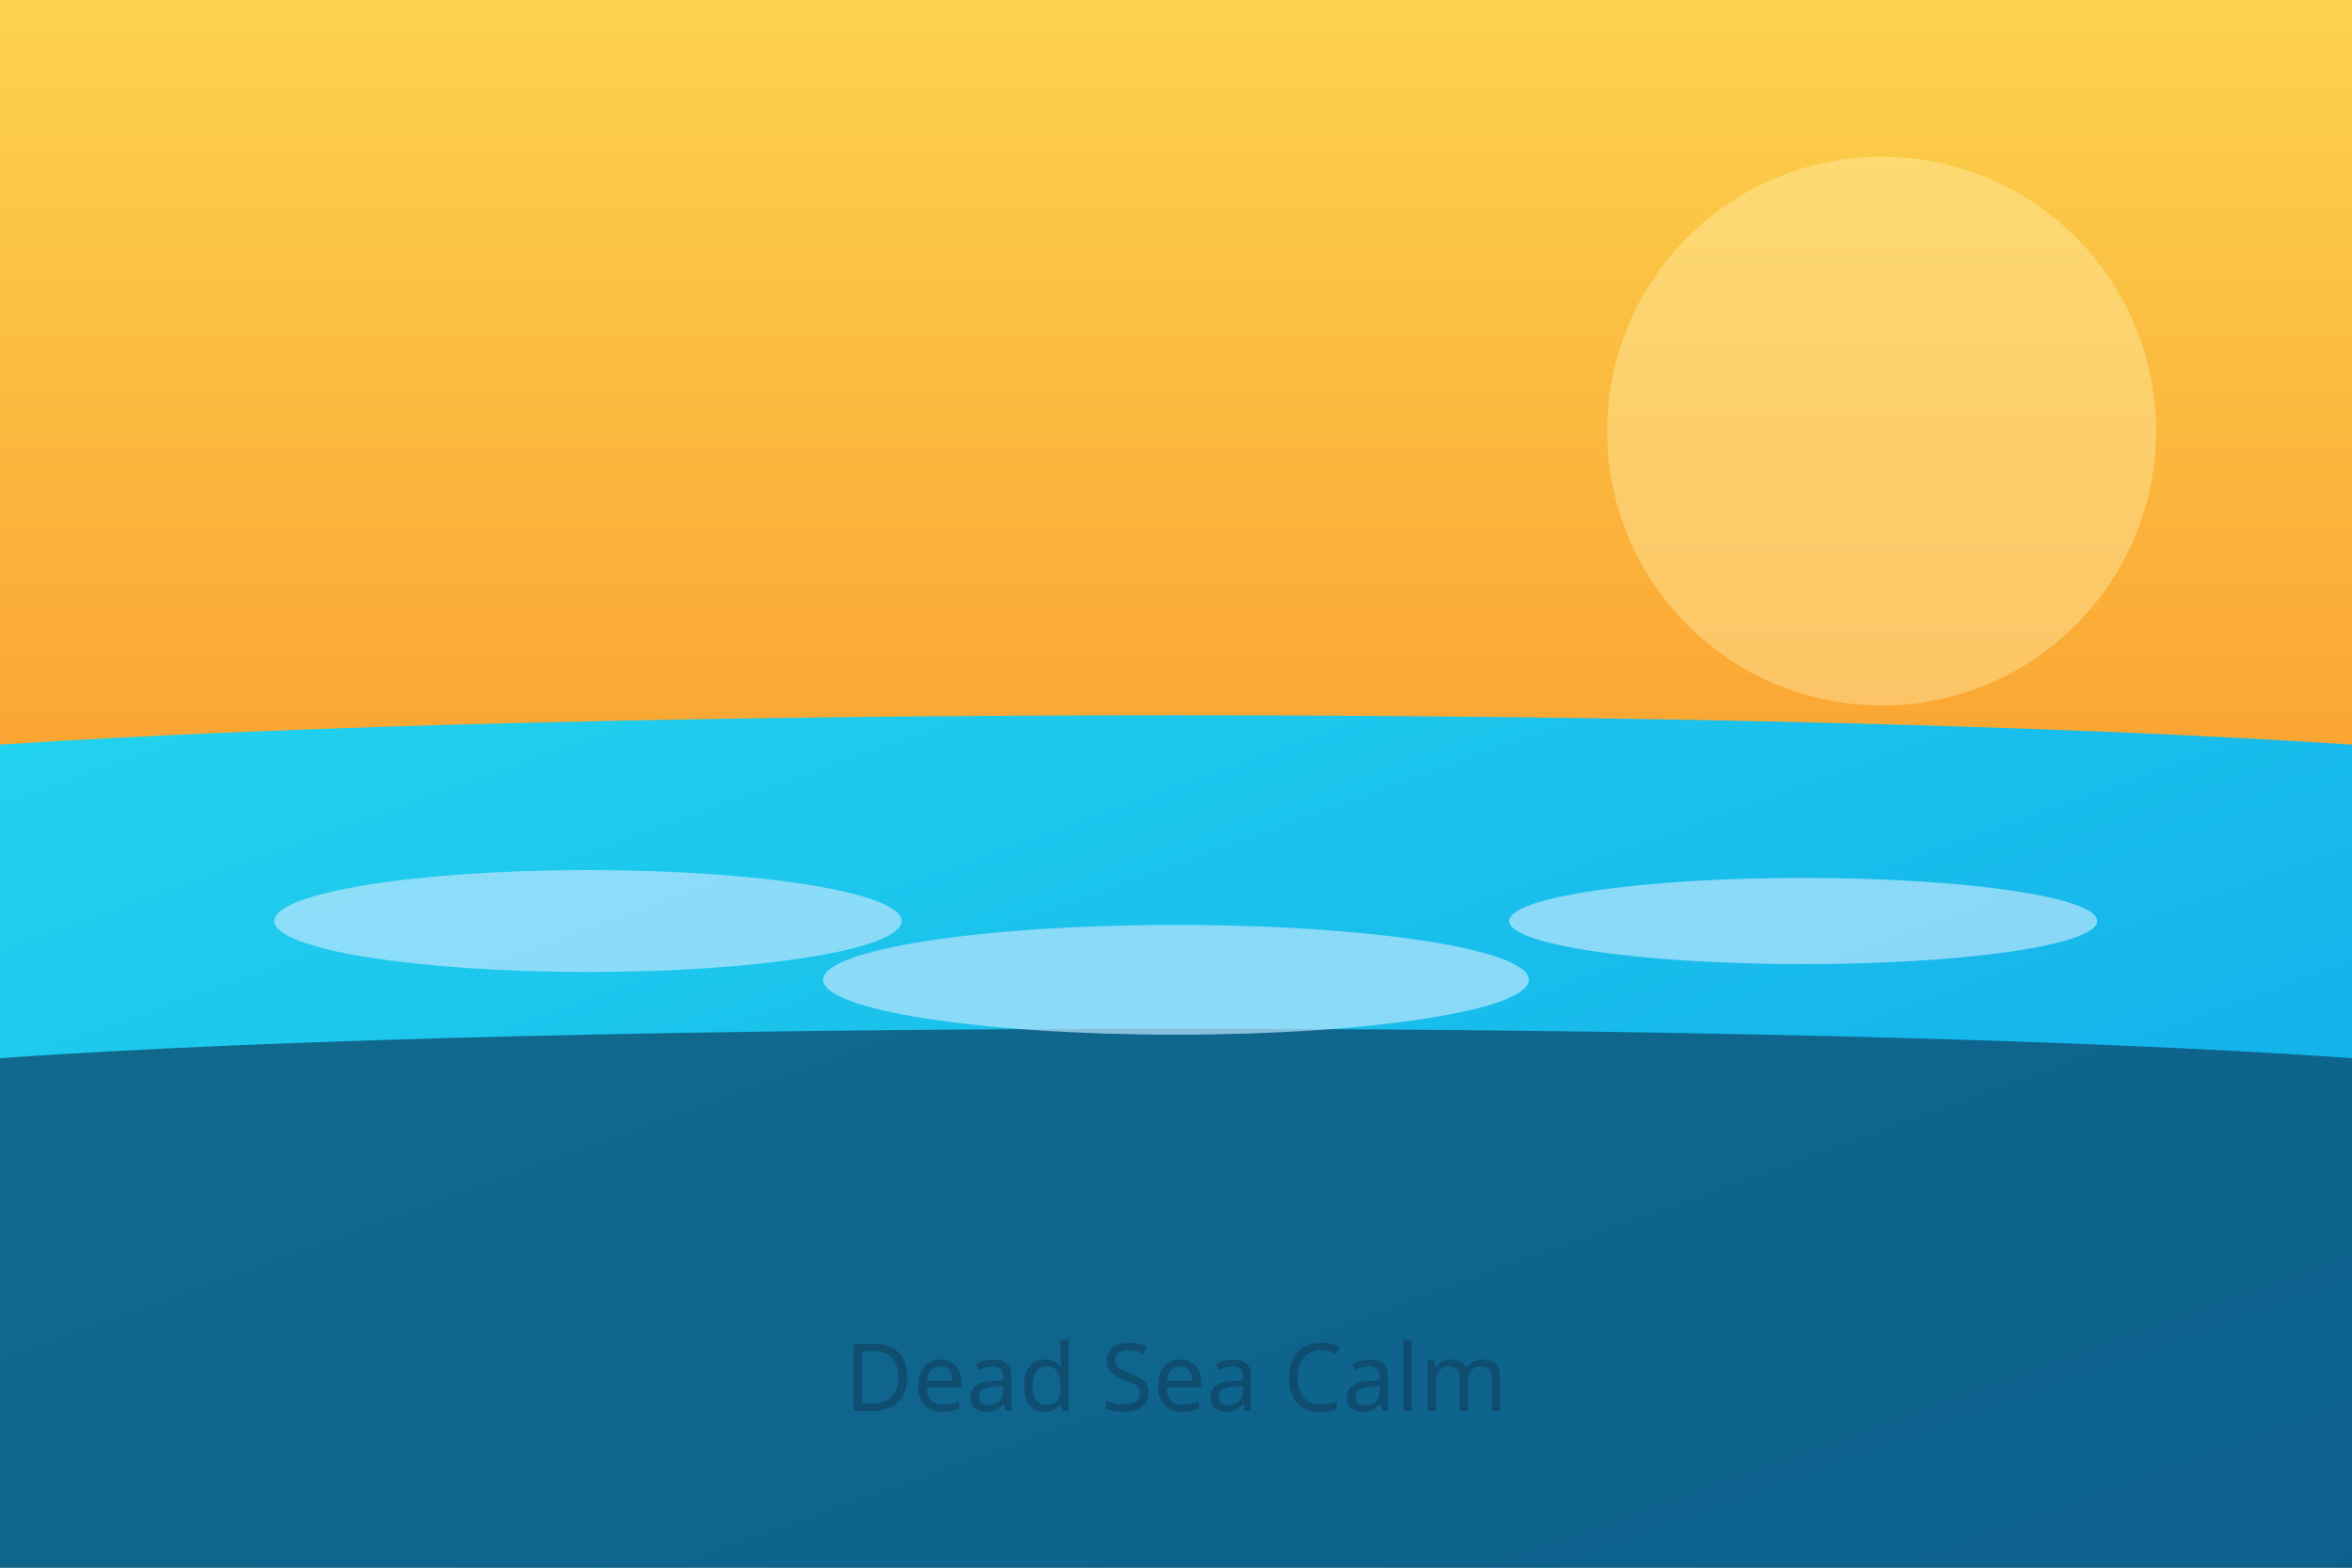
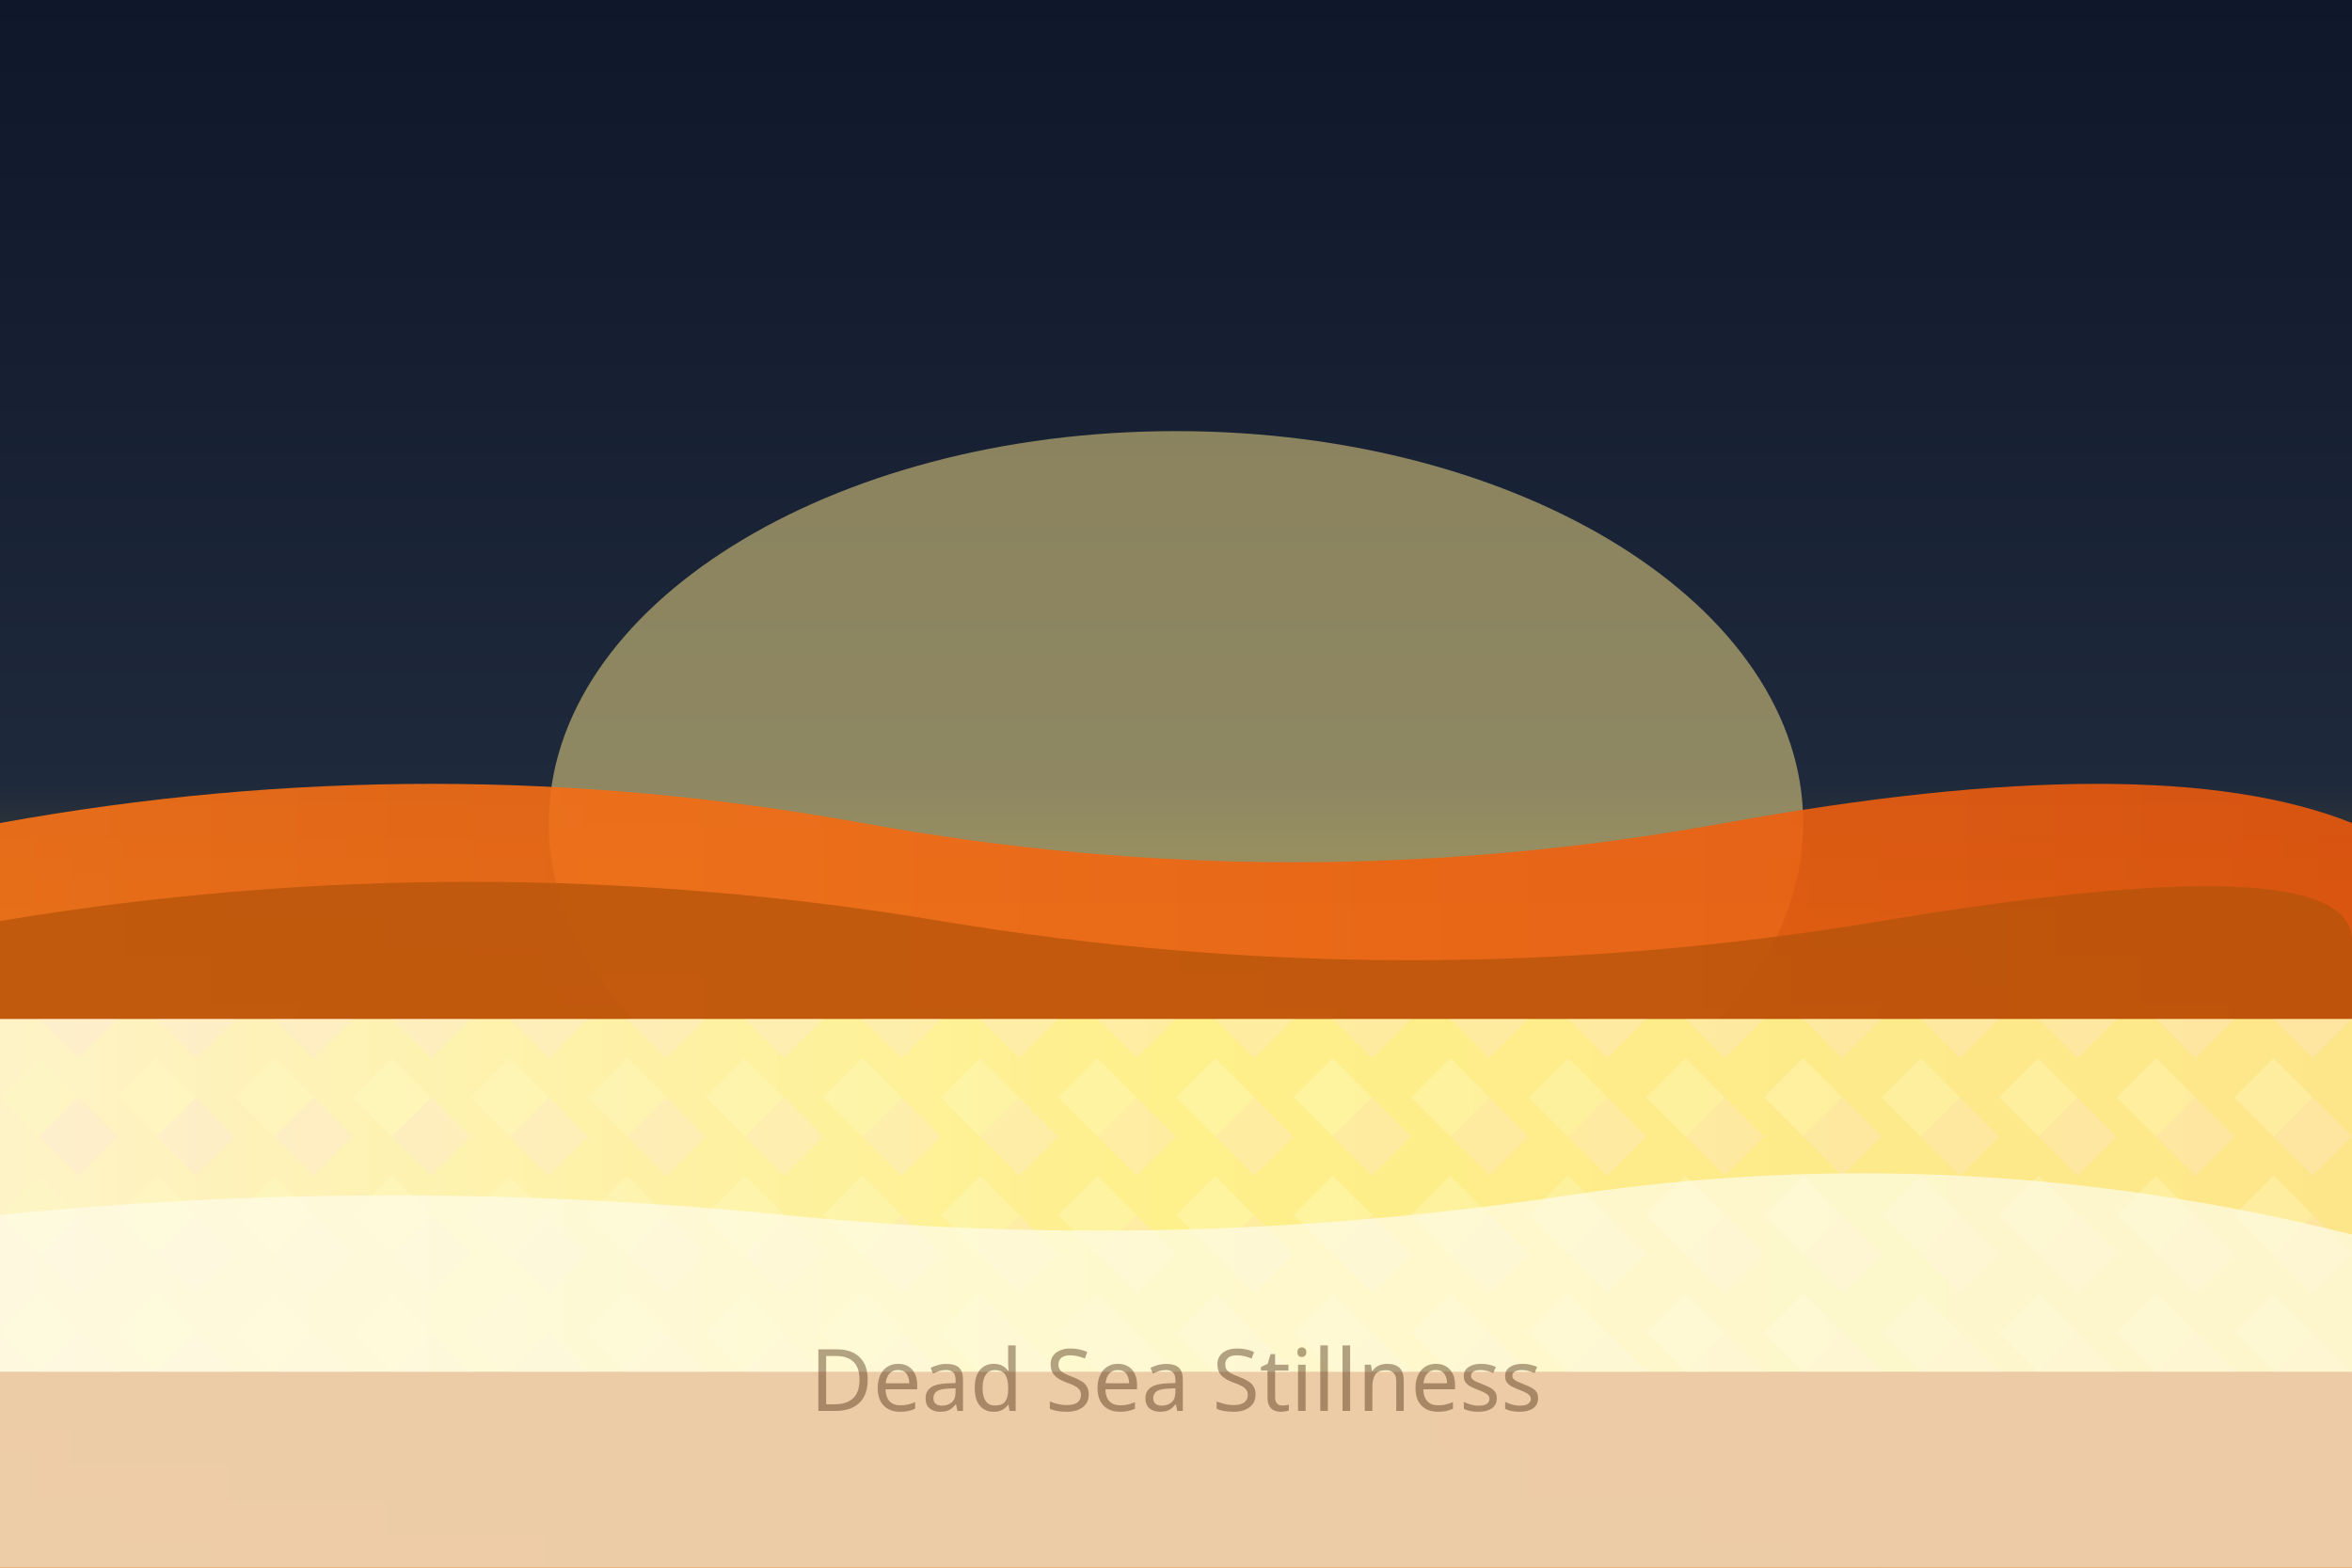
<svg xmlns="http://www.w3.org/2000/svg" width="1200" height="800" viewBox="0 0 1200 800">
  <defs>
-     <linearGradient id="sunset" x1="0%" x2="0%" y1="0%" y2="100%">
-       <stop offset="0%" stop-color="#fcd34d" />
-       <stop offset="100%" stop-color="#f97316" />
+     <linearGradient id="twilight" x1="0%" y1="0%" x2="0%" y2="100%">
+       <stop offset="0%" stop-color="#0f172a" />
+       <stop offset="50%" stop-color="#1e293b" />
+       <stop offset="100%" stop-color="#facc15" />
    </linearGradient>
-     <linearGradient id="water" x1="0%" x2="100%" y1="0%" y2="100%">
-       <stop offset="0%" stop-color="#22d3ee" />
-       <stop offset="100%" stop-color="#0ea5e9" />
+     <linearGradient id="saltMirror" x1="0%" y1="0%" x2="100%" y2="0%">
+       <stop offset="0%" stop-color="#fef3c7" />
+       <stop offset="50%" stop-color="#fef08a" />
+       <stop offset="100%" stop-color="#fde68a" />
    </linearGradient>
+     <linearGradient id="ridge" x1="0%" y1="0%" x2="100%" y2="0%">
+       <stop offset="0%" stop-color="#f97316" />
+       <stop offset="100%" stop-color="#ea580c" />
+     </linearGradient>
+     <pattern id="saltCrystals" width="60" height="60" patternUnits="userSpaceOnUse">
+       <polygon points="0,20 20,0 40,20 20,40" fill="#fef9c3" opacity="0.35" />
+       <polygon points="20,40 40,20 60,40 40,60" fill="#fee2e2" opacity="0.25" />
+     </pattern>
  </defs>
-   <rect width="1200" height="800" fill="url(#sunset)" />
-   <path d="M0 380 C300 360 900 360 1200 380 V800 H0 Z" fill="url(#water)" />
-   <path d="M0 540 C280 520 920 520 1200 540 V800 H0 Z" fill="#0c4a6e" opacity="0.75" />
-   <g fill="#bae6fd" opacity="0.7">
-     <ellipse cx="300" cy="470" rx="160" ry="26" />
-     <ellipse cx="600" cy="500" rx="180" ry="28" />
-     <ellipse cx="920" cy="470" rx="150" ry="22" />
-   </g>
-   <circle cx="960" cy="220" r="140" fill="#fef9c3" opacity="0.35" />
-   <text x="50%" y="720" font-family="'Segoe UI', 'Helvetica Neue', sans-serif" font-size="48" fill="#0f172a" text-anchor="middle" opacity="0.3">Dead Sea Calm</text>
+   <rect width="1200" height="800" fill="url(#twilight)" />
+   <ellipse cx="600" cy="420" rx="320" ry="200" fill="#fde68a" opacity="0.5" />
+   <path d="M0 420 Q220 380 440 420 T880 420 T1200 420 V800 H0 Z" fill="url(#ridge)" opacity="0.9" />
+   <path d="M0 470 Q240 430 480 470 T960 470 T1200 480 V800 H0 Z" fill="#b45309" opacity="0.75" />
+   <rect y="520" width="1200" height="180" fill="url(#saltMirror)" />
+   <rect y="520" width="1200" height="180" fill="url(#saltCrystals)" />
+   <path d="M0 620 Q200 600 400 620 T800 610 T1200 630 V800 H0 Z" fill="#fefce8" opacity="0.7" />
+   <text x="50%" y="720" font-family="'Segoe UI', 'Helvetica Neue', sans-serif" font-size="44" fill="#422006" text-anchor="middle" opacity="0.4">Dead Sea Stillness</text>
</svg>
